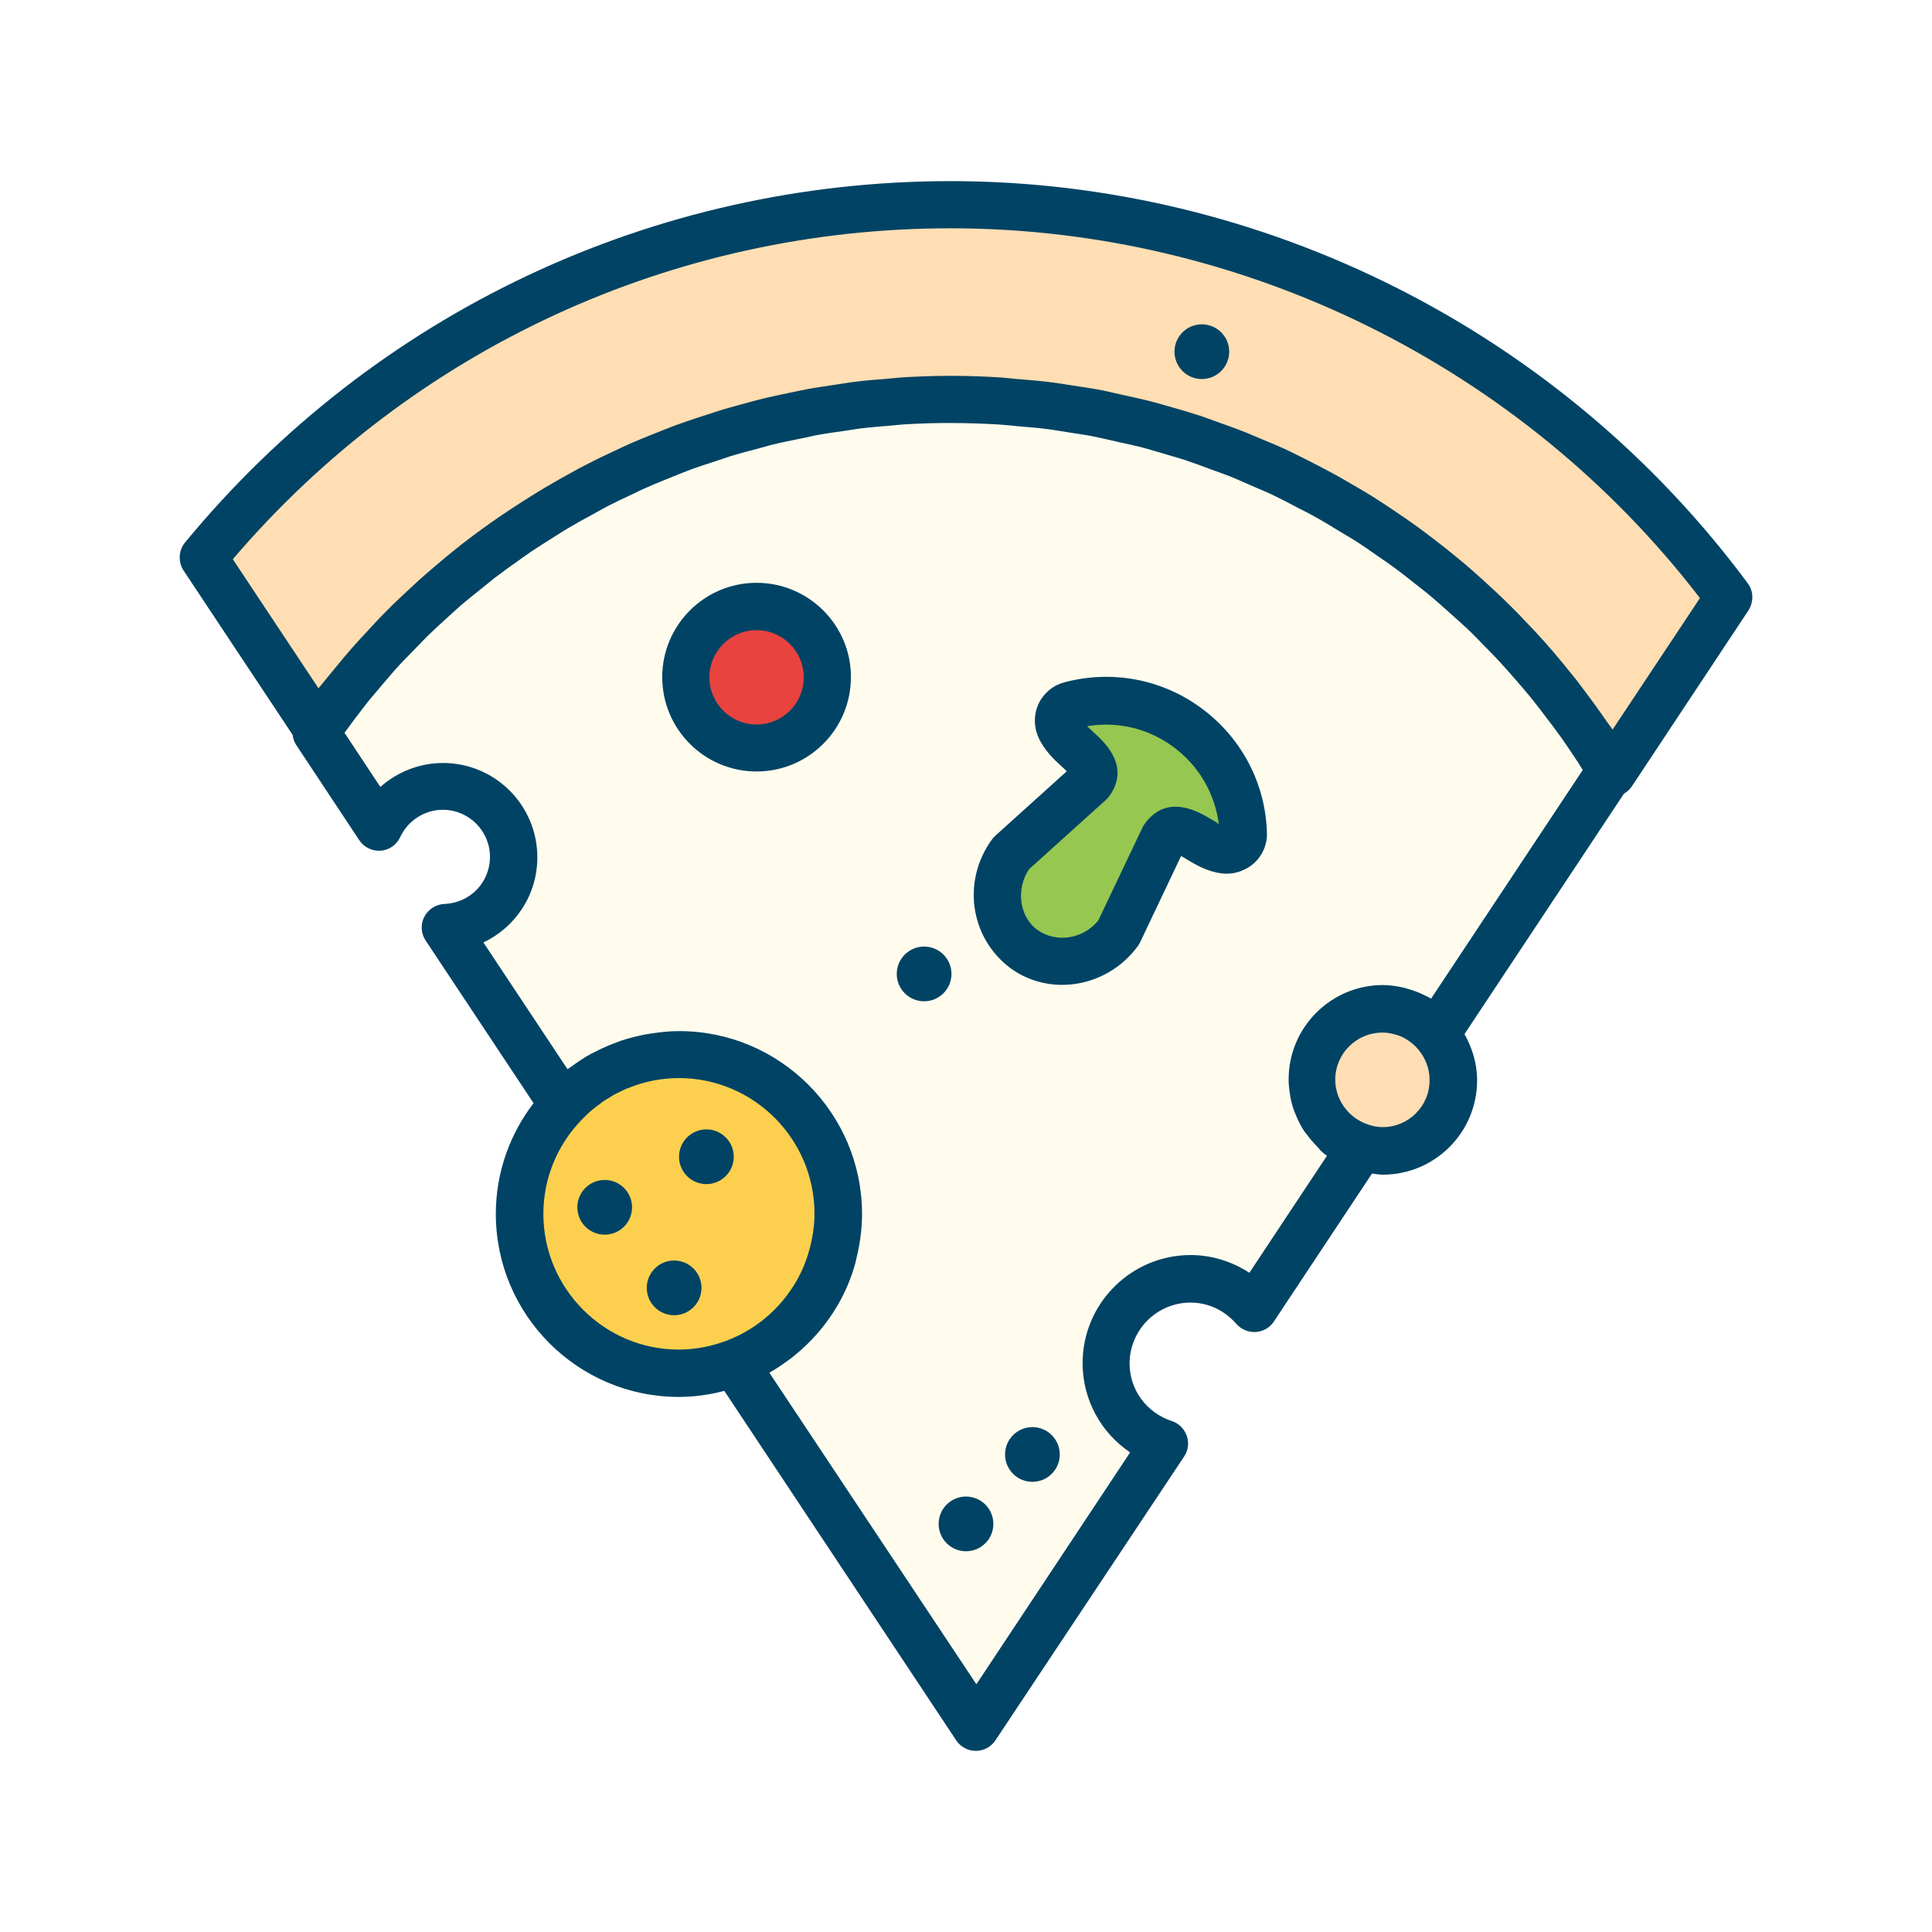
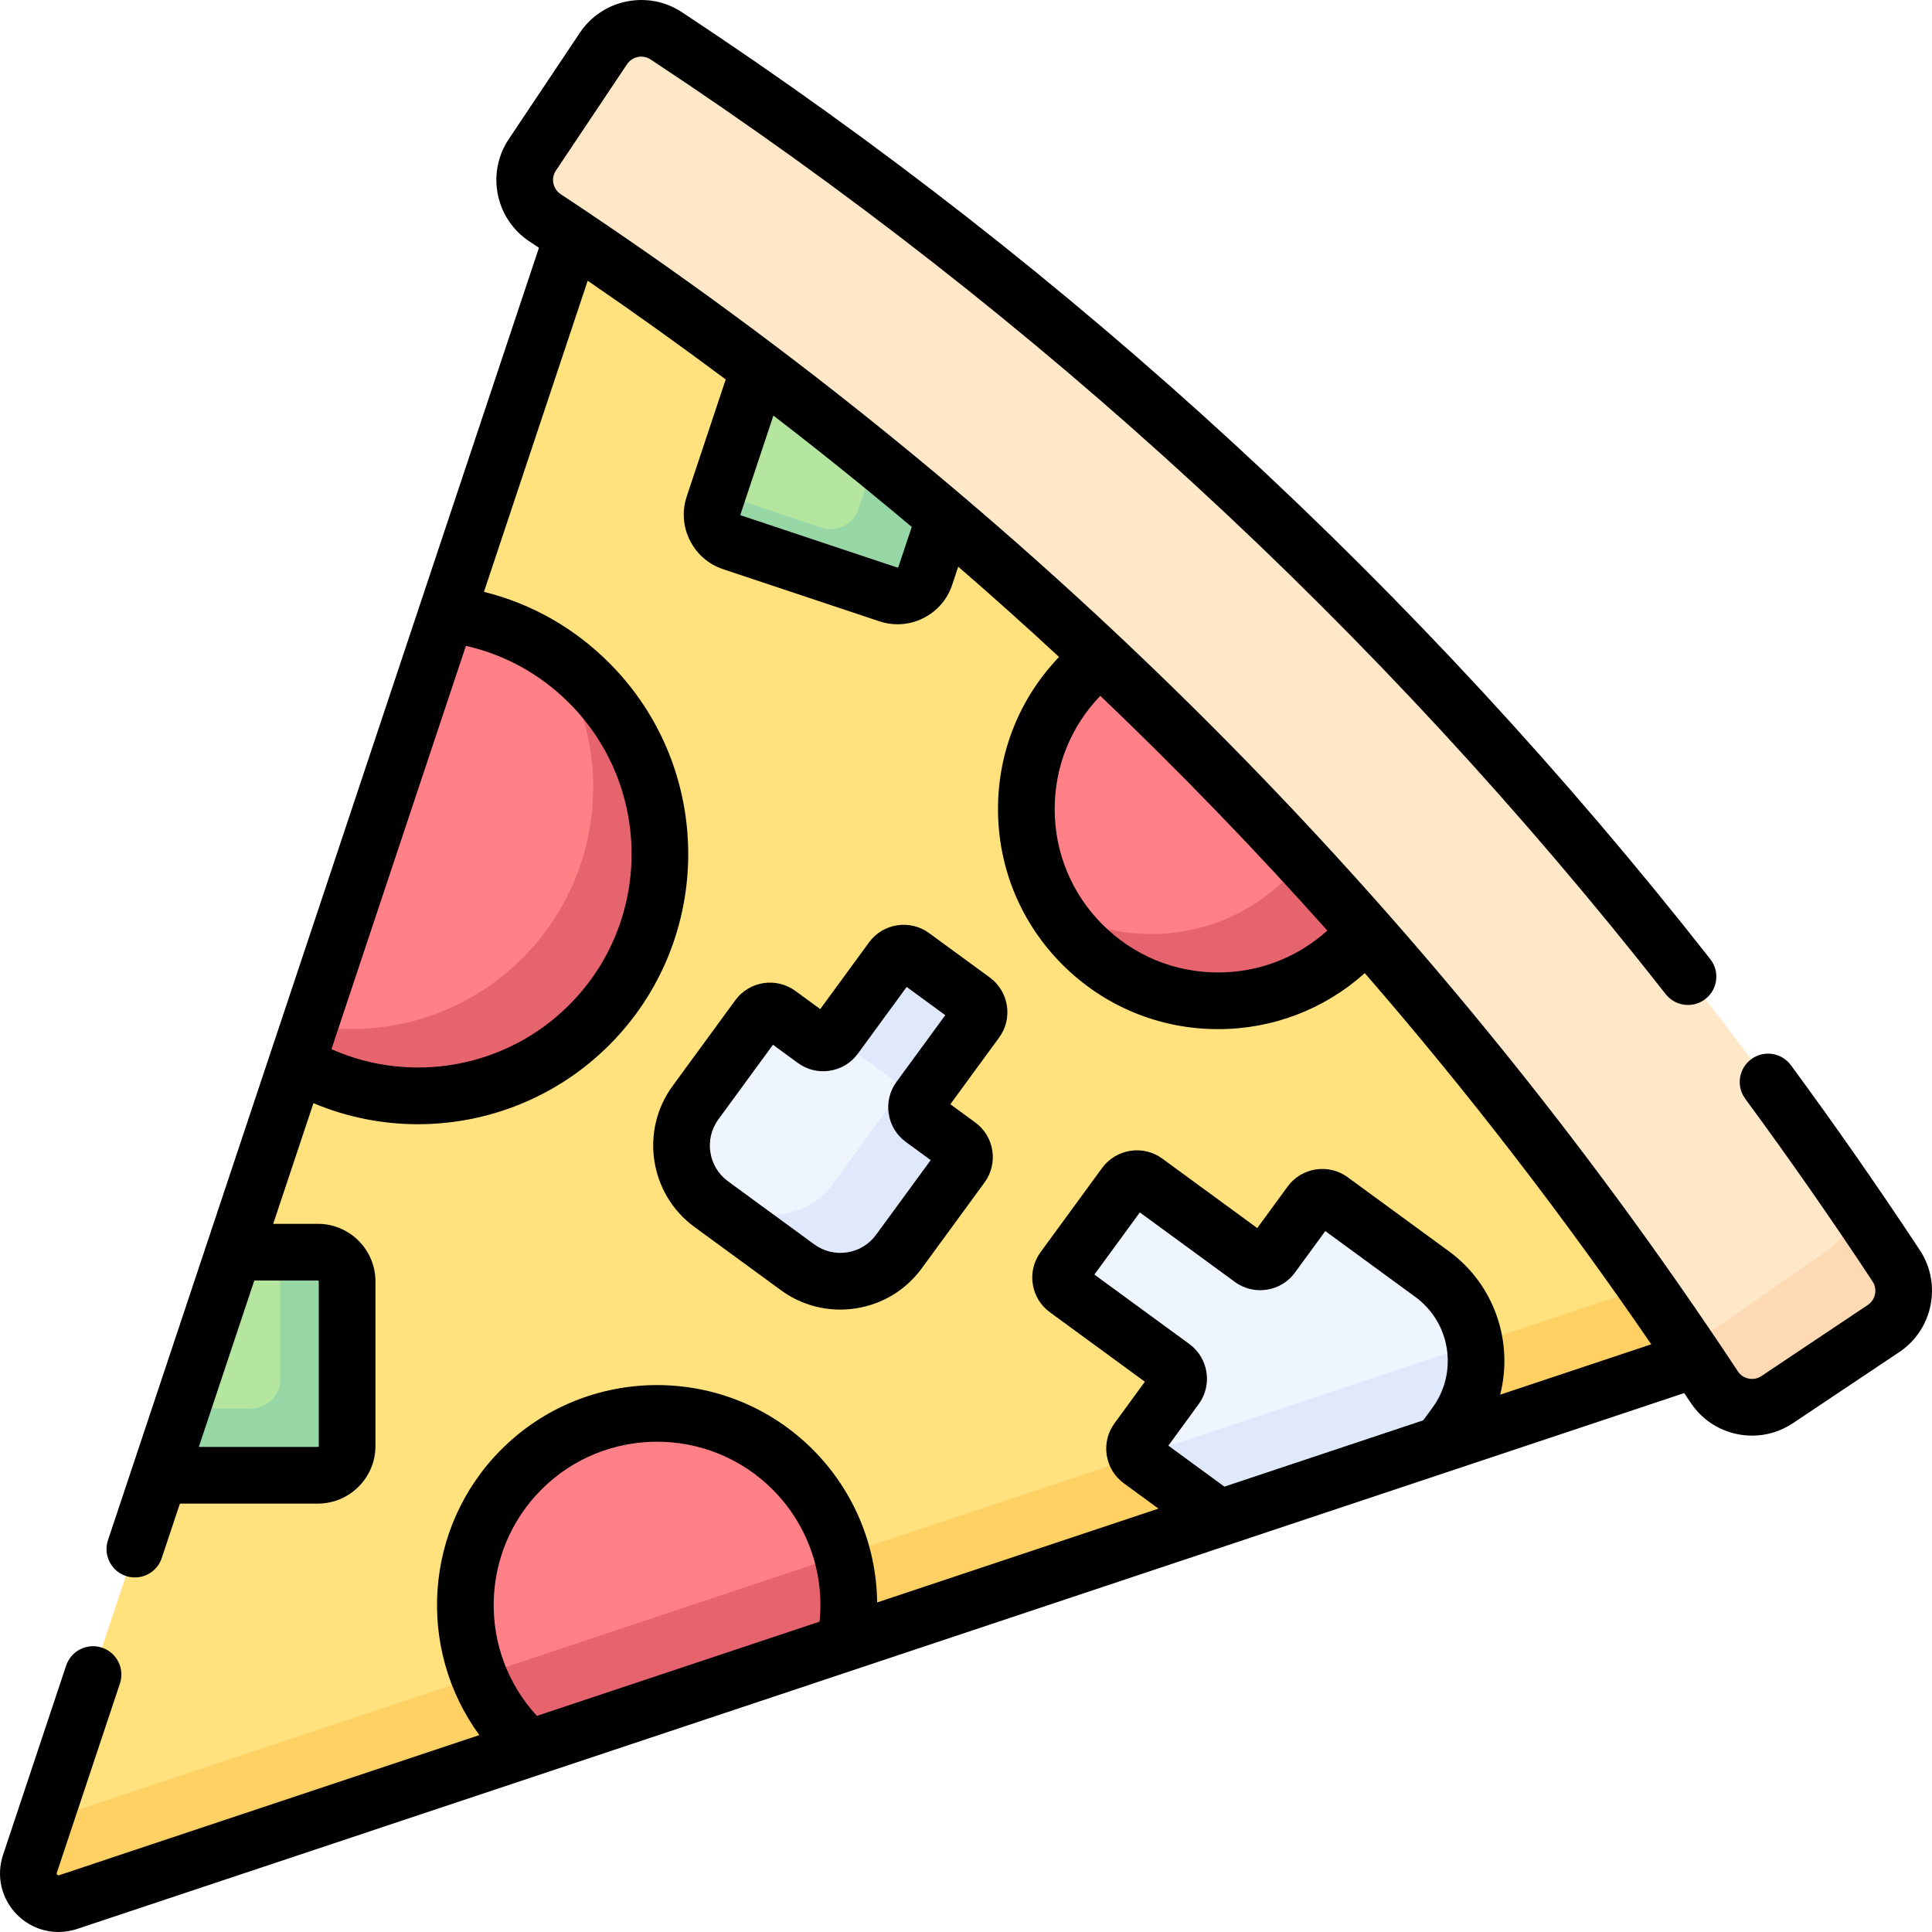
- <svg xmlns="http://www.w3.org/2000/svg" width="800px" height="800px" viewBox="0 0 1024 1024" class="icon" version="1.1">
-   <path d="M167.7 388.7s120.9-187.2 329.8-176.3 280.9 103.3 303.8 126.9 51.7 70.3 51.7 70.3L671.6 689.8s-41.4-24.8-65.1-5.5-19.6 56-12.8 65.9 18.7 15.8 18.7 15.8l-96.2 149.5L243 507.6s46.3-27.4 19.8-71.6c-25.7-43-61.4 4.4-61.4 4.4l-33.7-51.7z" fill="#FFFCEE" />
-   <path d="M359.9 643.4m-78.6 0a78.6 78.6 0 1 0 157.2 0 78.6 78.6 0 1 0-157.2 0Z" fill="#FCD04E" />
-   <path d="M399.4 356m-32.8 0a32.8 32.8 0 1 0 65.6 0 32.8 32.8 0 1 0-65.6 0Z" fill="#E8433F" />
-   <path d="M732.8 573.2m-32.8 0a32.8 32.8 0 1 0 65.6 0 32.8 32.8 0 1 0-65.6 0Z" fill="#FFDEB3" />
-   <path d="M547.2 501.7c23.3 14.5 49.3-1.3 54.5-19 5.2-17.7 20.8-42.3 20.8-42.3l28.9 8.2s1.5-47.4-19.3-62c-20.8-14.5-70.5-11.1-70.5-11.1l12.6 33.4s-28 23.6-41.5 53c-13.4 29.5 14.5 39.8 14.5 39.8z" fill="#95C751" />
-   <path d="M167.6 384.4l-57.1-89.8s176-211.4 415.2-185.7 389.2 205 389.2 205L854.5 402s-107-175.3-342.4-185.7c-223-9.8-344.5 168.1-344.5 168.1z" fill="#FFDEB3" />
-   <path d="M926.3 309.1C827.5 175.7 669.6 96 503.8 96c-157.5 0-305.4 69.8-405.7 191.5-3.5 4.2-3.8 10.3-0.8 14.9l57.8 87.1c0.2 1.8 0.8 3.6 1.8 5.2l33.5 50.6c2.5 3.8 6.9 5.9 11.3 5.6 4.5-0.3 8.5-3.1 10.4-7.2 4.1-8.8 13-14.5 22.6-14.5 13.8 0 25 11.2 25 25 0 13.5-10.6 24.4-24.1 24.9-4.5 0.2-8.6 2.8-10.7 6.8-2.1 4-1.8 8.9 0.7 12.6l57.2 86.2c-12.5 16.3-20 36.6-20 58.7 0 53.5 43.5 97 97 97 8.3 0 16.4-1.2 24.1-3.2l122.9 185.2c2.3 3.5 6.2 5.6 10.4 5.6s8.1-2.1 10.4-5.6l100-150.4c2.2-3.3 2.7-7.3 1.4-11-1.3-3.7-4.2-6.6-7.9-7.8-13.4-4.4-22.4-16.6-22.4-30.5 0-17.8 14.5-32.3 32.3-32.3 9.3 0 17.9 4 24.3 11.3 2.6 2.9 6.2 4.5 10.3 4.3 3.9-0.3 7.5-2.3 9.6-5.6l52-78.4c1.9 0.2 3.8 0.6 5.7 0.6 27.6 0 50-22.4 50-50 0-9-2.6-17.2-6.7-24.5l84.5-127.4c1.7-1 3.1-2.3 4.2-3.9l61.7-93.1c3-4.6 2.9-10.4-0.3-14.6zM288 643.4c0-19.2 7.6-36.6 19.9-49.5 1.5-1.5 3-3 4.5-4.4 0.3-0.2 0.5-0.5 0.8-0.7 1.4-1.2 2.9-2.4 4.5-3.5 0.5-0.4 0.9-0.7 1.4-1.1 1.2-0.9 2.5-1.6 3.8-2.4l2.4-1.5c0.9-0.5 1.9-0.9 2.8-1.4 1.2-0.6 2.4-1.2 3.7-1.8 0.5-0.2 1-0.3 1.4-0.5 8.2-3.3 17.2-5.2 26.6-5.2 39.7 0 71.9 32.3 71.9 71.9 0 3.4-0.3 6.8-0.8 10.1l-0.3 1.8c-1.2 6.9-3.3 13.5-6.3 19.7 0 0.1 0 0.1-0.1 0.2-8 16.1-21.9 29.1-39.4 35.6-7.8 2.9-16.2 4.6-25.1 4.6-39.4 0-71.7-32.3-71.7-71.9z m415.3-30.8l-41.1 62c-9.2-6-20-9.4-31.1-9.4-31.6 0-57.3 25.7-57.3 57.3 0 19.3 9.7 36.9 25.2 47.3l-81.5 122.9-109.7-165.1 0.1-0.1c3.5-2 6.8-4.2 10-6.6 0.3-0.2 0.6-0.5 1-0.7 6.6-5.1 12.5-10.9 17.6-17.4 0 0 0-0.1 0.1-0.1 2.5-3.3 4.9-6.7 7-10.3l0.1-0.1c4.1-7 7.4-14.6 9.6-22.7 0.2-0.6 0.3-1.1 0.4-1.7 0.8-3.2 1.5-6.5 2-9.8 0.1-0.9 0.3-1.8 0.4-2.7 0.5-3.9 0.8-7.9 0.8-11.9 0-53.5-43.5-97-97-97-4.8 0-9.5 0.5-14.2 1.2-1.1 0.2-2.1 0.3-3.2 0.5-4.4 0.8-8.6 1.9-12.8 3.2-1.1 0.4-2.1 0.8-3.2 1.2-3.8 1.4-7.5 3-11.1 4.9-0.5 0.3-1.1 0.5-1.7 0.8-4.1 2.2-8 4.9-11.7 7.6-0.4 0.3-0.8 0.5-1.2 0.8l-44.6-67.2c17-8 28.6-25.2 28.6-45.1 0-27.6-22.4-50-50-50-12.4 0-24.2 4.7-33.2 12.7l-19-28.7c1.9-2.5 3.7-5.1 5.6-7.6 2.2-2.9 4.4-5.8 6.6-8.6 2.8-3.4 5.7-6.8 8.5-10.1 2.3-2.7 4.6-5.4 6.9-8 3-3.3 6.2-6.5 9.3-9.7 2.4-2.4 4.7-4.9 7.1-7.3 3.3-3.2 6.7-6.3 10.1-9.4 2.4-2.2 4.8-4.4 7.3-6.6 3.6-3.1 7.3-6 11-9 2.4-1.9 4.8-3.9 7.2-5.8 3.9-3 7.8-5.8 11.8-8.6 2.4-1.7 4.8-3.5 7.2-5.1 4.1-2.8 8.4-5.4 12.6-8.1 2.4-1.5 4.7-3 7.2-4.5 4.4-2.6 8.9-5.1 13.4-7.5 2.4-1.3 4.7-2.6 7-3.9 4.7-2.4 9.4-4.6 14.1-6.8 2.3-1.1 4.6-2.3 7-3.3 4.9-2.2 9.8-4.1 14.7-6.1 2.3-0.9 4.6-1.9 7-2.8 5-1.9 10.1-3.6 15.2-5.2 2.4-0.8 4.7-1.6 7.1-2.4 5.1-1.6 10.3-2.9 15.5-4.3 2.4-0.6 4.8-1.4 7.3-2 5.2-1.3 10.5-2.3 15.8-3.4 2.5-0.5 4.9-1.1 7.4-1.6 5.4-1 10.8-1.7 16.2-2.5 2.4-0.3 4.8-0.8 7.2-1.1 5.7-0.7 11.4-1.1 17.2-1.6 2.2-0.2 4.4-0.5 6.6-0.6 8-0.5 15.9-0.7 24-0.7 8.7 0 17.3 0.3 25.8 0.8 3.3 0.2 6.6 0.6 9.9 0.9 5.2 0.5 10.4 0.8 15.5 1.5 4.1 0.5 8.2 1.3 12.3 1.9 4.2 0.7 8.5 1.2 12.7 2.1 4.5 0.9 8.9 2 13.4 3 3.7 0.8 7.4 1.6 11.1 2.5 4.7 1.2 9.3 2.7 13.9 4 3.3 1 6.7 1.9 10 3 4.7 1.6 9.4 3.3 14.1 5.1 3.1 1.1 6.2 2.2 9.3 3.4 4.7 1.9 9.3 4 13.9 6 3 1.3 6 2.5 8.9 3.9 4.6 2.2 9 4.5 13.5 6.9 2.9 1.5 5.8 2.9 8.6 4.5 4.4 2.4 8.6 5 12.9 7.6 2.8 1.7 5.7 3.4 8.5 5.1 4.1 2.6 8.2 5.5 12.2 8.3 2.8 1.9 5.6 3.8 8.3 5.8 3.9 2.8 7.6 5.8 11.4 8.8 2.8 2.2 5.6 4.3 8.3 6.6 3.6 3 7.1 6.2 10.6 9.3 2.7 2.5 5.5 4.9 8.2 7.4 3.3 3.1 6.5 6.4 9.7 9.7 2.7 2.8 5.5 5.5 8.1 8.4 3 3.2 5.9 6.6 8.8 9.9 2.7 3.1 5.3 6.1 7.9 9.3 2.7 3.3 5.3 6.8 7.9 10.2 2.6 3.4 5.2 6.8 7.7 10.3 2.4 3.4 4.8 6.9 7.1 10.4 1.6 2.4 3.2 4.8 4.7 7.3l-80.4 121.2c-1.2-0.7-2.4-1.3-3.7-1.9-1.4-0.7-2.9-1.4-4.4-1.9-2-0.7-4-1.4-6-1.9l-2.7-0.6c-2.9-0.5-5.8-0.9-8.7-0.9-27.6 0-50 22.4-50 50 0 3.1 0.4 6.1 0.9 9.1 0.1 0.6 0.2 1.1 0.3 1.6 0.6 2.7 1.4 5.4 2.5 7.9 0.3 0.6 0.5 1.2 0.8 1.9 1.1 2.4 2.3 4.8 3.8 7 0.3 0.5 0.7 1 1.1 1.4 1.3 1.8 2.6 3.4 4.1 5 0.7 0.7 1.4 1.5 2.1 2.2 1.3 1.8 2.9 3.1 4.7 4.4z m29.5-15.2c-2.6 0-5.1-0.5-7.5-1.3-0.1 0-0.1-0.1-0.2-0.1-7.6-2.5-13.3-8.3-15.9-15.4-0.1-0.4-0.3-0.8-0.4-1.2-0.7-2.3-1.1-4.6-1.1-7.1 0-13.8 11.2-25 25-25 1.8 0 3.5 0.2 5.2 0.6 0.3 0.1 0.5 0.2 0.8 0.2 1.5 0.4 2.9 0.8 4.2 1.4 0.1 0 0.1 0.1 0.2 0.1 3.1 1.5 6 3.6 8.4 6.4l0.1 0.1c3.7 4.4 6.1 10 6.1 16.1 0.2 14-11.1 25.2-24.9 25.2z m121.9-210.7c-1-1.5-2.1-2.9-3.1-4.3-2.2-3.2-4.5-6.4-6.8-9.6-3-4.1-6.1-8.2-9.2-12.3-2.4-3-4.8-5.9-7.2-8.9-3.3-4-6.6-7.9-10.1-11.8-2.5-2.8-5-5.5-7.5-8.1-3.6-3.8-7.2-7.6-10.9-11.2-2.5-2.5-5.1-5-7.7-7.4-3.9-3.6-7.8-7.2-11.8-10.7-2.6-2.3-5.2-4.5-7.9-6.7-4.1-3.4-8.4-6.8-12.6-10-2.7-2-5.3-4.1-8.1-6.1-4.4-3.2-8.9-6.3-13.4-9.3-2.7-1.8-5.5-3.7-8.2-5.4-4.6-3-9.4-5.8-14.1-8.5-2.8-1.6-5.6-3.3-8.4-4.8-4.9-2.7-9.8-5.2-14.7-7.7-2.9-1.4-5.7-2.9-8.6-4.3-5-2.4-10.1-4.6-15.3-6.7-2.9-1.2-5.9-2.5-8.8-3.7-5.2-2.1-10.5-3.9-15.7-5.8-3-1.1-6-2.2-9-3.2-5.3-1.7-10.7-3.3-16.1-4.8-3.1-0.9-6.2-1.8-9.3-2.6-5.5-1.4-11-2.6-16.5-3.8-3.1-0.7-6.3-1.4-9.4-2.1-5.7-1.1-11.4-1.9-17.2-2.8-3.1-0.5-6.2-1-9.3-1.4-6.1-0.8-12.4-1.3-18.6-1.8-2.8-0.2-5.5-0.6-8.3-0.8-9-0.6-18-0.9-27.1-0.9-8.4 0-16.8 0.3-25.2 0.8-3 0.2-5.9 0.5-8.9 0.8-5.3 0.4-10.7 0.8-16 1.5-3.7 0.4-7.3 1.1-10.9 1.6-4.6 0.7-9.1 1.3-13.6 2.1-3.9 0.7-7.8 1.6-11.7 2.4-4.2 0.9-8.3 1.7-12.4 2.7-4.1 1-8.1 2.1-12.1 3.2-3.9 1.1-7.8 2.1-11.6 3.3-4.1 1.3-8.2 2.7-12.3 4-3.7 1.2-7.4 2.5-11 3.8-4.1 1.5-8.2 3.2-12.2 4.8-3.5 1.4-7 2.8-10.5 4.3-4.1 1.8-8.1 3.7-12.1 5.6-3.4 1.6-6.8 3.2-10.1 4.9-4 2-7.9 4.1-11.8 6.3-3.3 1.8-6.5 3.6-9.7 5.5-3.9 2.2-7.7 4.6-11.4 6.9-3.2 2-6.3 4-9.5 6.1-3.7 2.4-7.4 5-11 7.5-3.1 2.2-6.2 4.4-9.2 6.7-3.5 2.6-7 5.3-10.4 8.1-3 2.4-6 4.9-8.9 7.4-3.3 2.8-6.6 5.6-9.8 8.5l-8.7 8.1c-3.1 2.9-6.2 5.9-9.2 9-2.9 2.9-5.6 5.9-8.4 8.9-2.9 3.1-5.7 6.1-8.5 9.3-2.8 3.2-5.5 6.4-8.2 9.7-2.6 3.2-5.2 6.3-7.8 9.5-0.6 0.8-1.3 1.5-1.9 2.3l-45.4-68.4C218.7 184.8 356.8 121 503.8 121c155 0 302.8 73.1 397.2 196l-46.3 69.7z" fill="#004364" />
-   <path d="M401 308.9c-27.6 0-50 22.4-50 50s22.4 50 50 50 50-22.4 50-50c0.1-27.5-22.4-50-50-50z m0 75.1c-13.8 0-25-11.2-25-25s11.2-25 25-25 25 11.2 25 25-11.2 25-25 25zM637.1 375.6c-21.1-15.7-47.8-20.7-73.2-13.9-5.8 1.6-10.6 5.6-13.3 11-2.7 5.7-2.8 12.3-0.2 18.1 3.1 7 8.4 11.9 12.7 15.8 0.7 0.6 1.5 1.4 2.3 2.2l-37.7 34c-0.6 0.5-1.2 1.2-1.7 1.8-16.1 21.7-12.3 52.1 9.5 68.5 8.2 6 17.8 8.9 27.5 8.9 15 0 30.1-7.1 39.9-20.3 0.5-0.7 0.9-1.4 1.3-2.1l21.8-45.9c1 0.5 1.9 1.1 2.7 1.6 5 3 11.2 6.7 18.8 7.6 6.3 0.8 12.6-1.3 17.3-5.5 4.4-4.1 6.9-9.8 6.7-15.9-0.7-26.1-13.3-50.2-34.4-65.9z m4.5 58.4c-6.3-3.7-22.9-13.6-34.7 2.4-0.5 0.7-0.9 1.4-1.3 2.1l-23.5 49.4c-8 9.8-22.3 12.2-32.5 4.8-9.4-7.1-11.2-21.5-4.2-32l40.6-36.6c0.6-0.6 1.2-1.2 1.7-1.8 11.9-16-2.4-29-7.8-33.9-1.2-1.1-2.6-2.4-3.7-3.5 16.2-2.7 32.6 1.2 45.9 11.1 13.3 9.9 21.8 24.5 23.9 40.8-1.4-1.1-2.9-2-4.4-2.8z" fill="#004364" />
-   <path d="M489.8 516.2m-14.5 0a14.5 14.5 0 1 0 29 0 14.5 14.5 0 1 0-29 0Z" fill="#004364" />
-   <path d="M374.4 613.1m-14.5 0a14.5 14.5 0 1 0 29 0 14.5 14.5 0 1 0-29 0Z" fill="#004364" />
-   <path d="M320.5 639.9m-14.5 0a14.5 14.5 0 1 0 29 0 14.5 14.5 0 1 0-29 0Z" fill="#004364" />
-   <path d="M357.3 682.6m-14.5 0a14.5 14.5 0 1 0 29 0 14.5 14.5 0 1 0-29 0Z" fill="#004364" />
-   <path d="M637 186.4m-14.5 0a14.5 14.5 0 1 0 29 0 14.5 14.5 0 1 0-29 0Z" fill="#004364" />
-   <path d="M547.2 770.9m-14.5 0a14.5 14.5 0 1 0 29 0 14.5 14.5 0 1 0-29 0Z" fill="#004364" />
-   <path d="M512 807.7m-14.5 0a14.5 14.5 0 1 0 29 0 14.5 14.5 0 1 0-29 0Z" fill="#004364" />
+ <svg xmlns="http://www.w3.org/2000/svg" id="Capa_1" enable-background="new 0 0 511.298 511.298" height="512" viewBox="0 0 511.298 511.298" width="512">
+   <g>
+     <g>
+       <path d="m474.183 351.282-456.15 152.1c-6.25 2.09-12.2-3.87-10.12-10.12l152.11-456.15z" fill="#ffe17d" />
+       <path d="m474.183 351.282-456.15 152.1c-6.25 2.09-12.2-3.87-10.12-10.12l3.78-11.34 444.81-148.32z" fill="#ffd164" />
+       <circle cx="322.365" cy="214.109" fill="#ff8087" r="50.755" />
+       <path d="m188.855 133.736 13.779-41.321c1.353-4.057 5.739-6.249 9.796-4.896l41.322 13.779c4.057 1.353 6.249 5.739 4.896 9.796l-13.779 41.322c-1.353 4.057-5.738 6.249-9.796 4.896l-41.322-13.779c-4.057-1.354-6.249-5.739-4.896-9.797z" fill="#b4e6a0" />
+       <path d="m258.643 111.092-13.77 41.32c-1.36 4.06-5.74 6.25-9.8 4.9l-41.32-13.78c-4.06-1.35-6.25-5.74-4.9-9.8l1.09-3.26 27.45 9.16c4.06 1.35 8.45-.84 9.8-4.9l12.69-38.06 13.87 4.63c4.06 1.35 6.25 5.73 4.89 9.79z" fill="#96d7a5" />
+       <path d="m358.253 250.002c-19.82 19.82-51.96 19.82-71.78 0-3.05-3.05-5.63-6.39-7.74-9.94 19.48 11.61 45.07 9.03 61.84-7.74s19.35-42.36 7.74-61.84c3.55 2.11 6.89 4.69 9.94 7.74 19.82 19.82 19.82 51.95 0 71.78z" fill="#e6646e" />
+       <path d="m385.163 376.942-3.89 5.32-58.53 19.52-20.9-15.28c-1.72-1.27-2.1-3.69-.84-5.41l10.18-13.92c1.26-1.73.89-4.15-.84-5.41l-28.07-20.53c-1.73-1.27-2.11-3.69-.84-5.41l16.31-22.31c1.26-1.73 3.69-2.1 5.41-.84l28.08 20.53c1.72 1.26 4.14.89 5.41-.84l10.17-13.91c1.27-1.73 3.69-2.11 5.41-.84l26.77 19.57c12.69 9.28 15.45 27.08 6.17 39.76z" fill="#eef5ff" />
+       <path d="m453.653 367.046c-81.271-123.051-186.351-228.13-309.401-309.401-5.551-3.666-7.06-11.144-3.363-16.674 6.274-9.383 12.547-18.765 18.821-28.148 3.67-5.489 11.086-6.982 16.597-3.347 129.521 85.429 240.086 195.994 325.514 325.515 3.635 5.512 2.142 12.927-3.347 16.597-9.383 6.274-18.765 12.547-28.148 18.821-5.529 3.698-13.007 2.188-16.673-3.363z" fill="#ffe8c8" />
+       <path d="m155.923 271.272c-20.97 20.97-52.87 24.35-77.36 10.14l39.66-118.96c13.78 1.63 27.13 7.73 37.7 18.3 25 25 25 65.53 0 90.52z" fill="#ff8087" />
+       <path d="m91.853 339.132v43.56c0 4.27-3.46 7.74-7.74 7.74h-41.91l19.69-59.05h22.22c4.28 0 7.74 3.47 7.74 7.75z" fill="#b4e6a0" />
+       <path d="m211.058 335.375-22.836-16.701c-8.564-6.264-10.429-18.284-4.166-26.848l16.591-22.686c1.262-1.726 3.685-2.102 5.411-.84l9.513 6.957c1.726 1.262 4.149.886 5.411-.84l15.052-20.581c1.262-1.726 3.685-2.102 5.411-.84l16.073 11.755c1.726 1.262 2.102 3.685.84 5.411l-15.052 20.581c-1.262 1.726-.886 4.149.84 5.411l9.513 6.957c1.726 1.262 2.102 3.685.84 5.411l-16.591 22.686c-6.266 8.566-18.286 10.431-26.85 4.167z" fill="#eef5ff" />
+       <path d="m223.633 434.832-83.52 27.84c-.72-.64-1.43-1.31-2.12-2-19.82-19.82-19.82-51.95 0-71.77 19.82-19.83 51.96-19.83 71.78 0 12.48 12.48 17.1 29.83 13.86 45.93z" fill="#ff8087" />
+       <path d="m498.473 351.592c-9.38 6.27-18.76 12.54-28.15 18.82-5.53 3.69-13 2.19-16.67-3.37-2.78-4.21-5.58-8.39-8.42-12.55 2.73.09 5.61-.73 8.16-2.51 10.24-7.12 20.47-14.25 30.71-21.38 4.41-3.07 6.65-8.17 6.1-12.88 3.93 5.72 7.8 11.48 11.62 17.27 3.63 5.51 2.14 12.93-3.35 16.6z" fill="#fdd9b4" />
+       <path d="m91.853 339.132v43.56c0 4.27-3.46 7.74-7.74 7.74h-41.91l5.9-17.68h18.33c4.28 0 7.74-3.47 7.74-7.74v-33.63h9.94c4.28 0 7.74 3.47 7.74 7.75z" fill="#96d7a5" />
+       <path d="m243.303 290.742c-1.26 1.73-.88 4.15.84 5.41l9.52 6.96c1.72 1.26 2.1 3.69.83 5.41l-16.59 22.69c-6.26 8.56-18.28 10.43-26.85 4.16l-22.83-16.7c-3.49-2.55-5.87-6.05-7.03-9.89l12.19 8.92c8.56 6.26 20.58 4.39 26.85-4.17l16.59-22.69c1.26-1.72.88-4.14-.84-5.41l-9.52-6.95c-1.72-1.27-2.1-3.69-.84-5.42l15.01-20.51c.28.11.55.26.81.45l16.07 11.75c1.73 1.26 2.11 3.69.84 5.41z" fill="#dfe9fb" />
+       <path d="m155.923 271.272c-20.97 20.97-52.87 24.35-77.36 10.14l3.35-10.04c19.84 3.48 41.01-2.46 56.33-17.78 21.97-21.96 24.63-55.92 7.98-80.8 3.42 2.28 6.67 4.94 9.7 7.96 25 25 25 65.53 0 90.52z" fill="#e6646e" />
+       <path d="m385.163 376.942-3.89 5.32-58.53 19.52-20.9-15.28c-.39-.29-.71-.63-.95-1.01l89.41-29.81c1.15 7.22-.48 14.89-5.14 21.26z" fill="#dfe9fb" />
+       <path d="m223.633 434.822v.01l-83.52 27.84c-.72-.64-1.43-1.31-2.12-2-5.04-5.04-8.8-10.88-11.27-17.11l96.15-32.06c2.06 7.62 2.31 15.61.76 23.32z" fill="#e6646e" />
+     </g>
+     <g>
+       <path d="m508.084 330.855c-10.84-16.439-22.323-32.911-34.13-48.956-2.455-3.337-7.15-4.05-10.486-1.596-3.336 2.455-4.05 7.15-1.595 10.486 11.655 15.839 22.99 32.097 33.692 48.328 1.362 2.063.799 4.859-1.247 6.229-5.833 3.895-11.662 7.793-17.489 11.69l-10.667 7.133c-1.001.67-2.203.904-3.383.671-1.184-.238-2.203-.925-2.868-1.931-40.723-61.657-87.821-119.371-139.988-171.538-52.166-52.165-109.879-99.264-171.533-139.983-1.009-.667-1.696-1.687-1.934-2.871-.237-1.18.001-2.381.673-3.385l6.926-10.357c3.966-5.93 7.933-11.861 11.89-17.787 1.376-2.054 4.172-2.617 6.239-1.253 102.516 67.622 192.899 150.846 268.64 247.359 2.557 3.259 7.271 3.826 10.53 1.271 3.258-2.558 3.827-7.272 1.27-10.53-76.741-97.788-168.315-182.109-272.177-250.619-8.921-5.892-21.016-3.458-26.971 5.433-3.961 5.932-7.926 11.86-11.89 17.787l-6.925 10.357c-2.907 4.343-3.94 9.557-2.91 14.681 1.031 5.127 4.002 9.54 8.37 12.428.839.554 1.668 1.121 2.505 1.677l-114.048 342.013c-1.311 3.929.813 8.177 4.742 9.487.788.262 1.587.387 2.374.387 3.14 0 6.066-1.987 7.114-5.13l4.806-14.412h36.499c8.409 0 15.25-6.837 15.25-15.24v-43.561c0-8.403-6.841-15.239-15.25-15.239h-11.81l10.65-31.937c8.883 3.739 18.284 5.577 27.643 5.577 18.516-.001 36.858-7.175 50.63-20.946 27.884-27.884 27.884-73.254.002-101.135-9.293-9.302-20.624-15.708-33.153-18.814l27.456-82.337c12.38 8.479 24.556 17.19 36.525 26.128l-10.305 30.932c-1.293 3.861-1.004 7.994.814 11.637 1.82 3.646 4.951 6.362 8.815 7.65l41.311 13.777c1.589.531 3.224.796 4.852.796 2.331 0 4.647-.541 6.793-1.613 3.646-1.82 6.364-4.95 7.651-8.813l1.608-4.82c9.025 7.827 17.926 15.785 26.675 23.898-10.418 10.888-16.153 25.119-16.153 40.239 0 15.562 6.059 30.191 17.062 41.193 11.002 11.002 25.63 17.062 41.188 17.062 14.467 0 28.125-5.246 38.816-14.826 27.01 31.132 52.305 63.896 75.821 98.232l-39.991 13.335c3.536-13.827-1.384-29.052-13.583-37.969l-26.783-19.589c-5.071-3.693-12.197-2.579-15.879 2.476l-8.038 10.99-25.146-18.395c-5.039-3.691-12.161-2.598-15.897 2.466l-16.317 22.32c-1.785 2.451-2.514 5.449-2.051 8.442.465 3.009 2.077 5.653 4.525 7.437l25.143 18.39-8.02 10.978c-1.8 2.451-2.536 5.454-2.075 8.457.462 3.003 2.066 5.646 4.522 7.445l9.169 6.706-74.45 24.826c-.169-15.059-6.167-29.599-17.057-40.489-22.713-22.712-59.672-22.712-82.387 0-20.567 20.568-22.509 52.814-5.827 75.592l-111.195 37.078c-.131.043-.295.099-.512-.118s-.162-.381-.117-.516l16.7-50.091c1.311-3.93-.813-8.177-4.743-9.487-3.932-1.308-8.177.814-9.487 4.743l-16.699 50.088c-1.873 5.609-.44 11.69 3.74 15.87 2.966 2.966 6.889 4.548 10.92 4.548 1.65 0 3.318-.266 4.946-.809l425.302-141.817c.557.839 1.125 1.668 1.68 2.509 2.885 4.364 7.298 7.335 12.425 8.365 1.294.261 2.594.39 3.885.39 3.817-.001 7.55-1.126 10.794-3.297l10.667-7.134c5.824-3.895 11.649-7.791 17.489-11.689 8.883-5.95 11.316-18.047 5.427-26.96zm-423.971 8.029c.14 0 .25.105.25.239v43.561c0 .135-.11.24-.25.24h-31.498l14.685-44.04zm66.507-152.837c22.035 22.034 22.035 57.889 0 79.923-16.663 16.662-41.775 21.092-62.902 11.688l35.59-106.731c10.339 2.342 19.692 7.493 27.312 15.12zm158.584 196.539 8.029-10.991c3.701-5.052 2.6-12.179-2.463-15.895l-25.142-18.389 12.027-16.451 25.143 18.392c2.451 1.797 5.458 2.525 8.465 2.061 3-.467 5.639-2.071 7.434-4.522l8.038-10.99 23.842 17.438c9.321 6.813 11.357 19.949 4.544 29.274l-2.472 3.377-52.613 17.544zm-165.908 11.611c16.866-16.867 44.309-16.867 61.174 0 9.262 9.261 13.741 22.08 12.424 34.963l-74.802 24.943c-15.643-16.945-15.247-43.455 1.204-59.906zm94.462-244.155c-.01.029-.03.091-.121.136-.092.047-.151.025-.191.011l-41.322-13.78c-.033-.011-.094-.031-.138-.119-.042-.084-.023-.141-.008-.186l8.702-26.12c12.435 9.571 24.64 19.393 36.611 29.464zm84.61 107.316c-11.552 0-22.413-4.499-30.582-12.669-8.169-8.169-12.668-19.031-12.668-30.586 0-11.265 4.287-21.865 12.072-29.96 20.853 19.887 40.884 40.61 60.086 62.13-7.951 7.164-18.128 11.085-28.908 11.085z" />
+       <path d="m261.948 258.694-16.072-11.754c-2.452-1.794-5.452-2.525-8.458-2.06-3.001.466-5.642 2.073-7.435 4.524l-12.91 17.652-6.583-4.814c-5.061-3.704-12.189-2.597-15.893 2.464l-16.591 22.687c-8.694 11.889-6.096 28.635 5.792 37.329l22.836 16.701c4.626 3.384 10.087 5.157 15.712 5.157 1.377 0 2.766-.106 4.152-.322 7.051-1.094 13.253-4.868 17.465-10.627l16.591-22.686c1.793-2.451 2.524-5.455 2.059-8.457s-2.073-5.643-4.524-7.435l-6.584-4.816 12.911-17.653c3.699-5.06 2.593-12.187-2.468-15.89zm-26.751 36.076c.466 3.002 2.073 5.643 4.524 7.435l6.584 4.816-14.449 19.756c-1.847 2.525-4.566 4.181-7.658 4.66-3.093.475-6.185-.273-8.71-2.12l-22.836-16.701c-5.212-3.813-6.352-11.154-2.54-16.367l14.449-19.757 6.583 4.814c2.452 1.794 5.459 2.528 8.458 2.06 3.002-.466 5.643-2.073 7.435-4.524l12.91-17.652 10.216 7.472-12.91 17.652c-1.791 2.451-2.523 5.454-2.056 8.456z" />
+     </g>
+   </g>
</svg>
